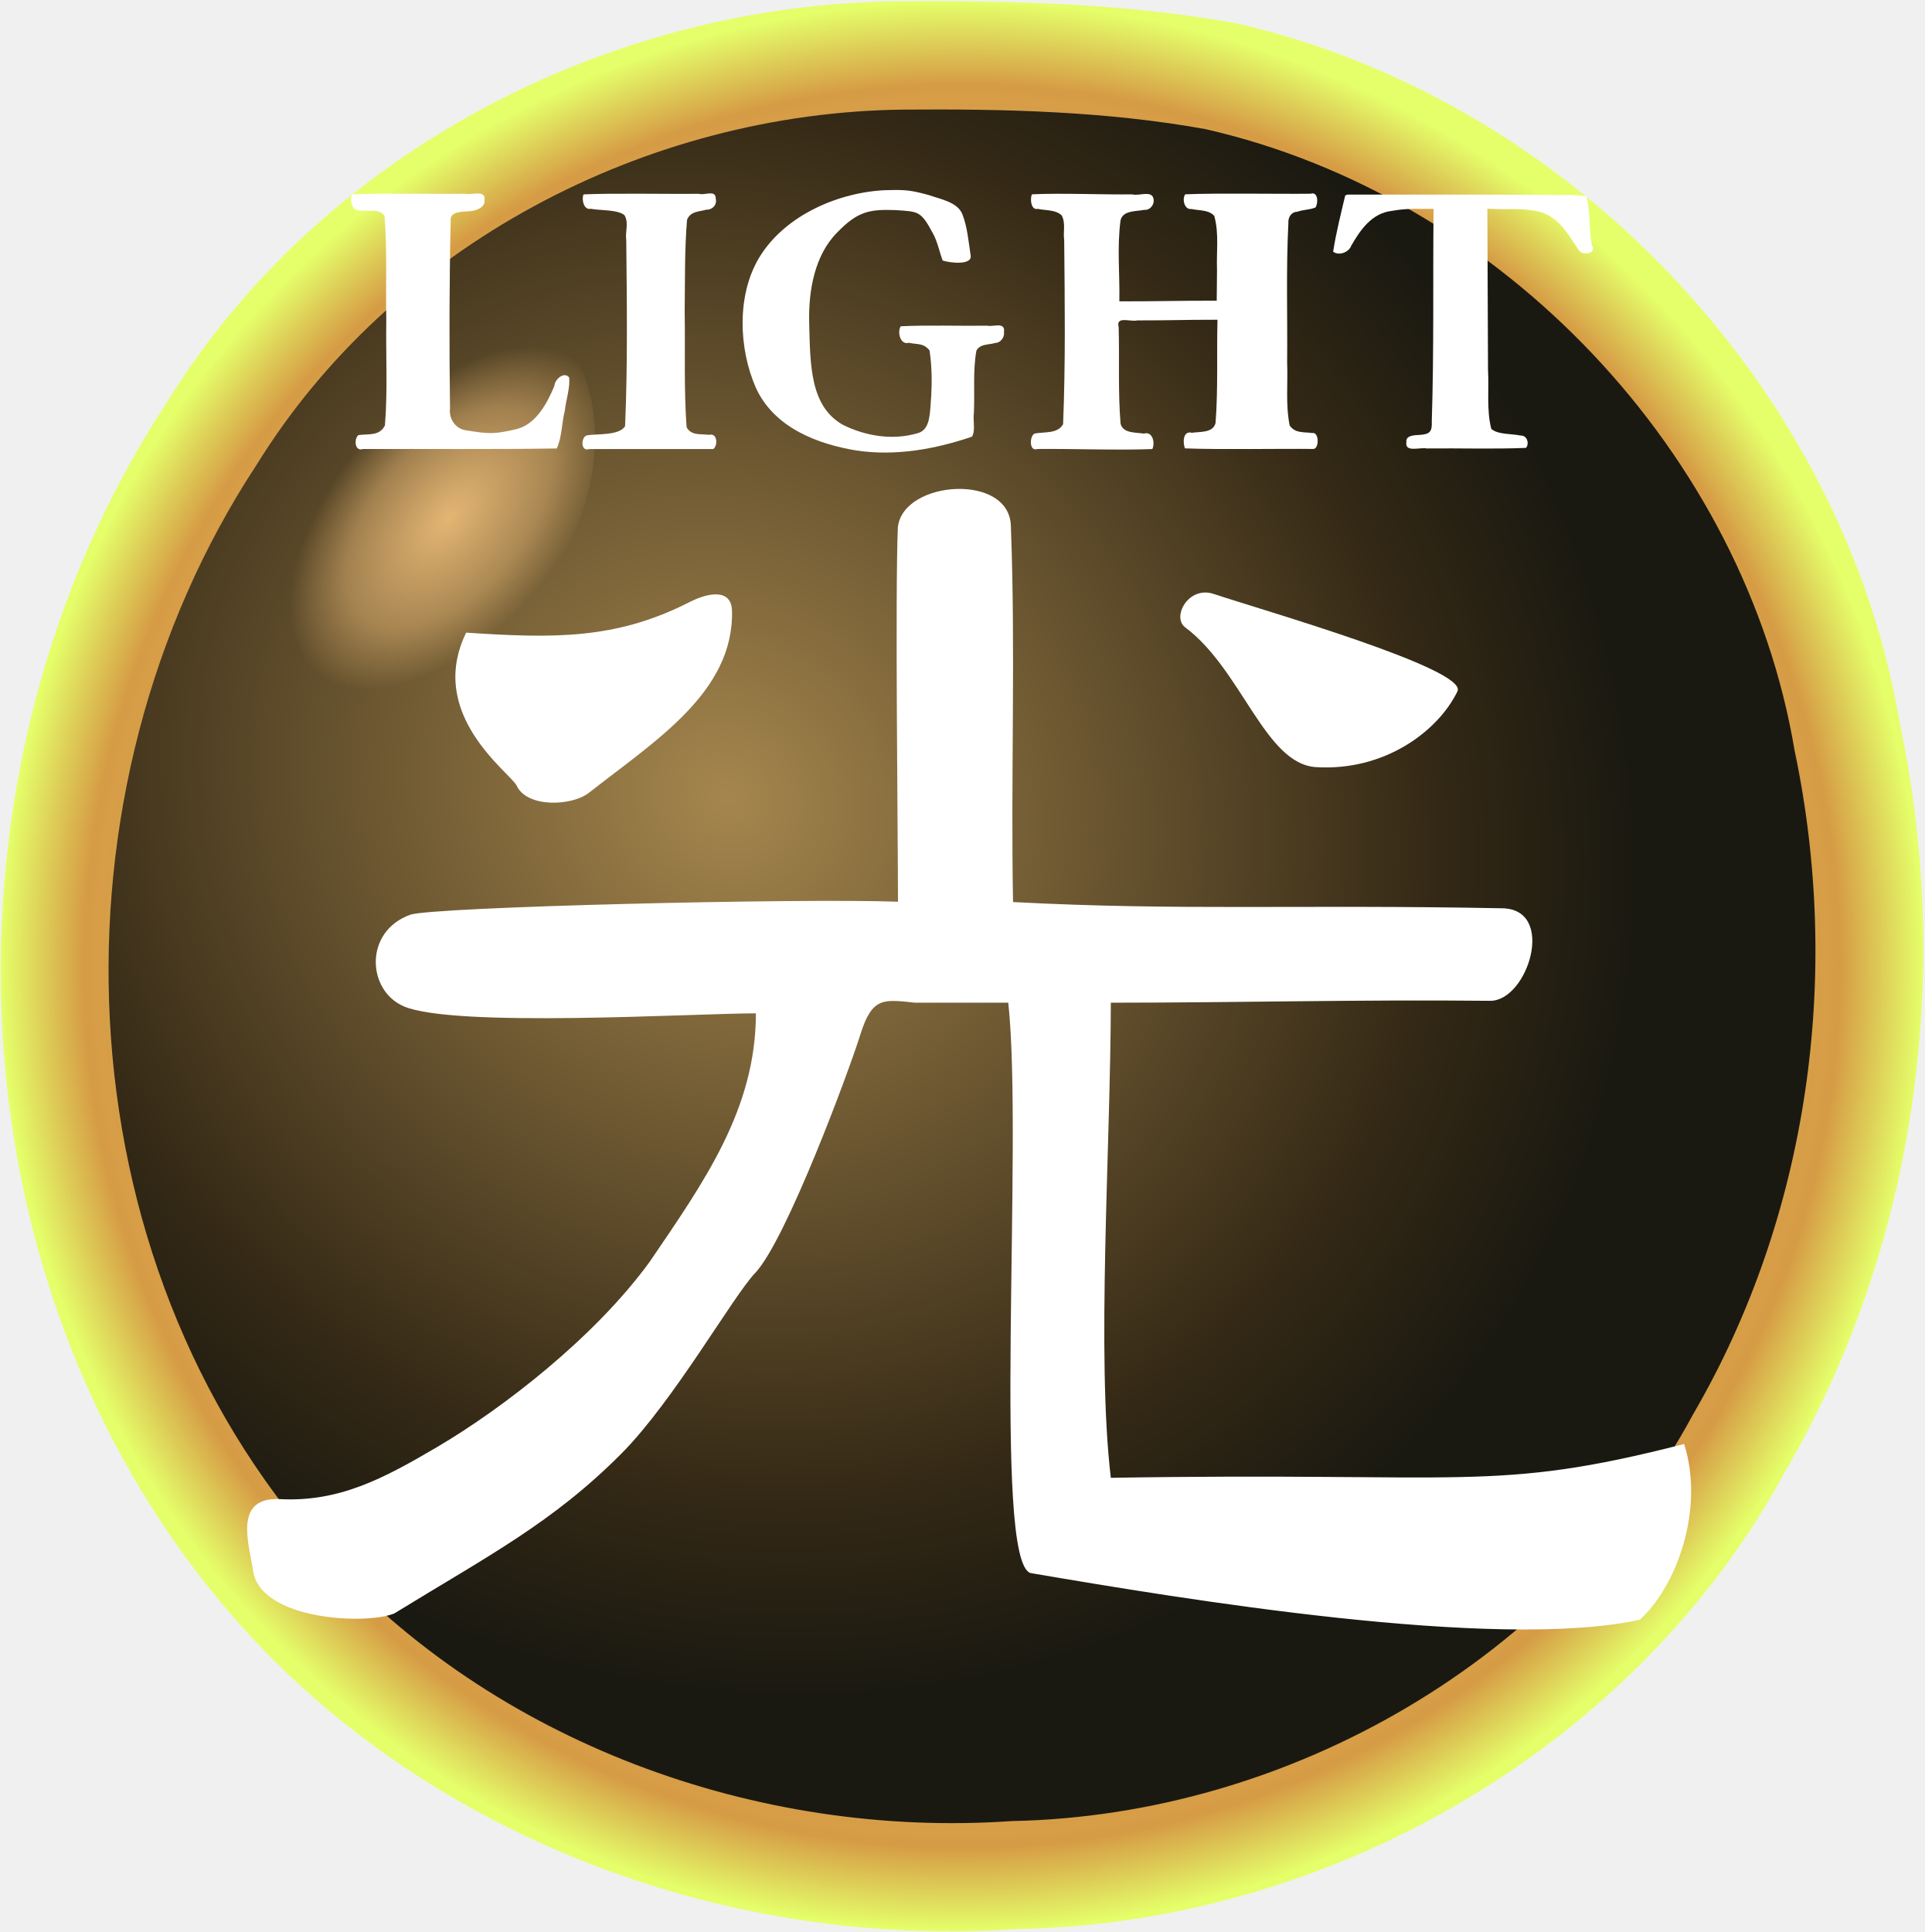
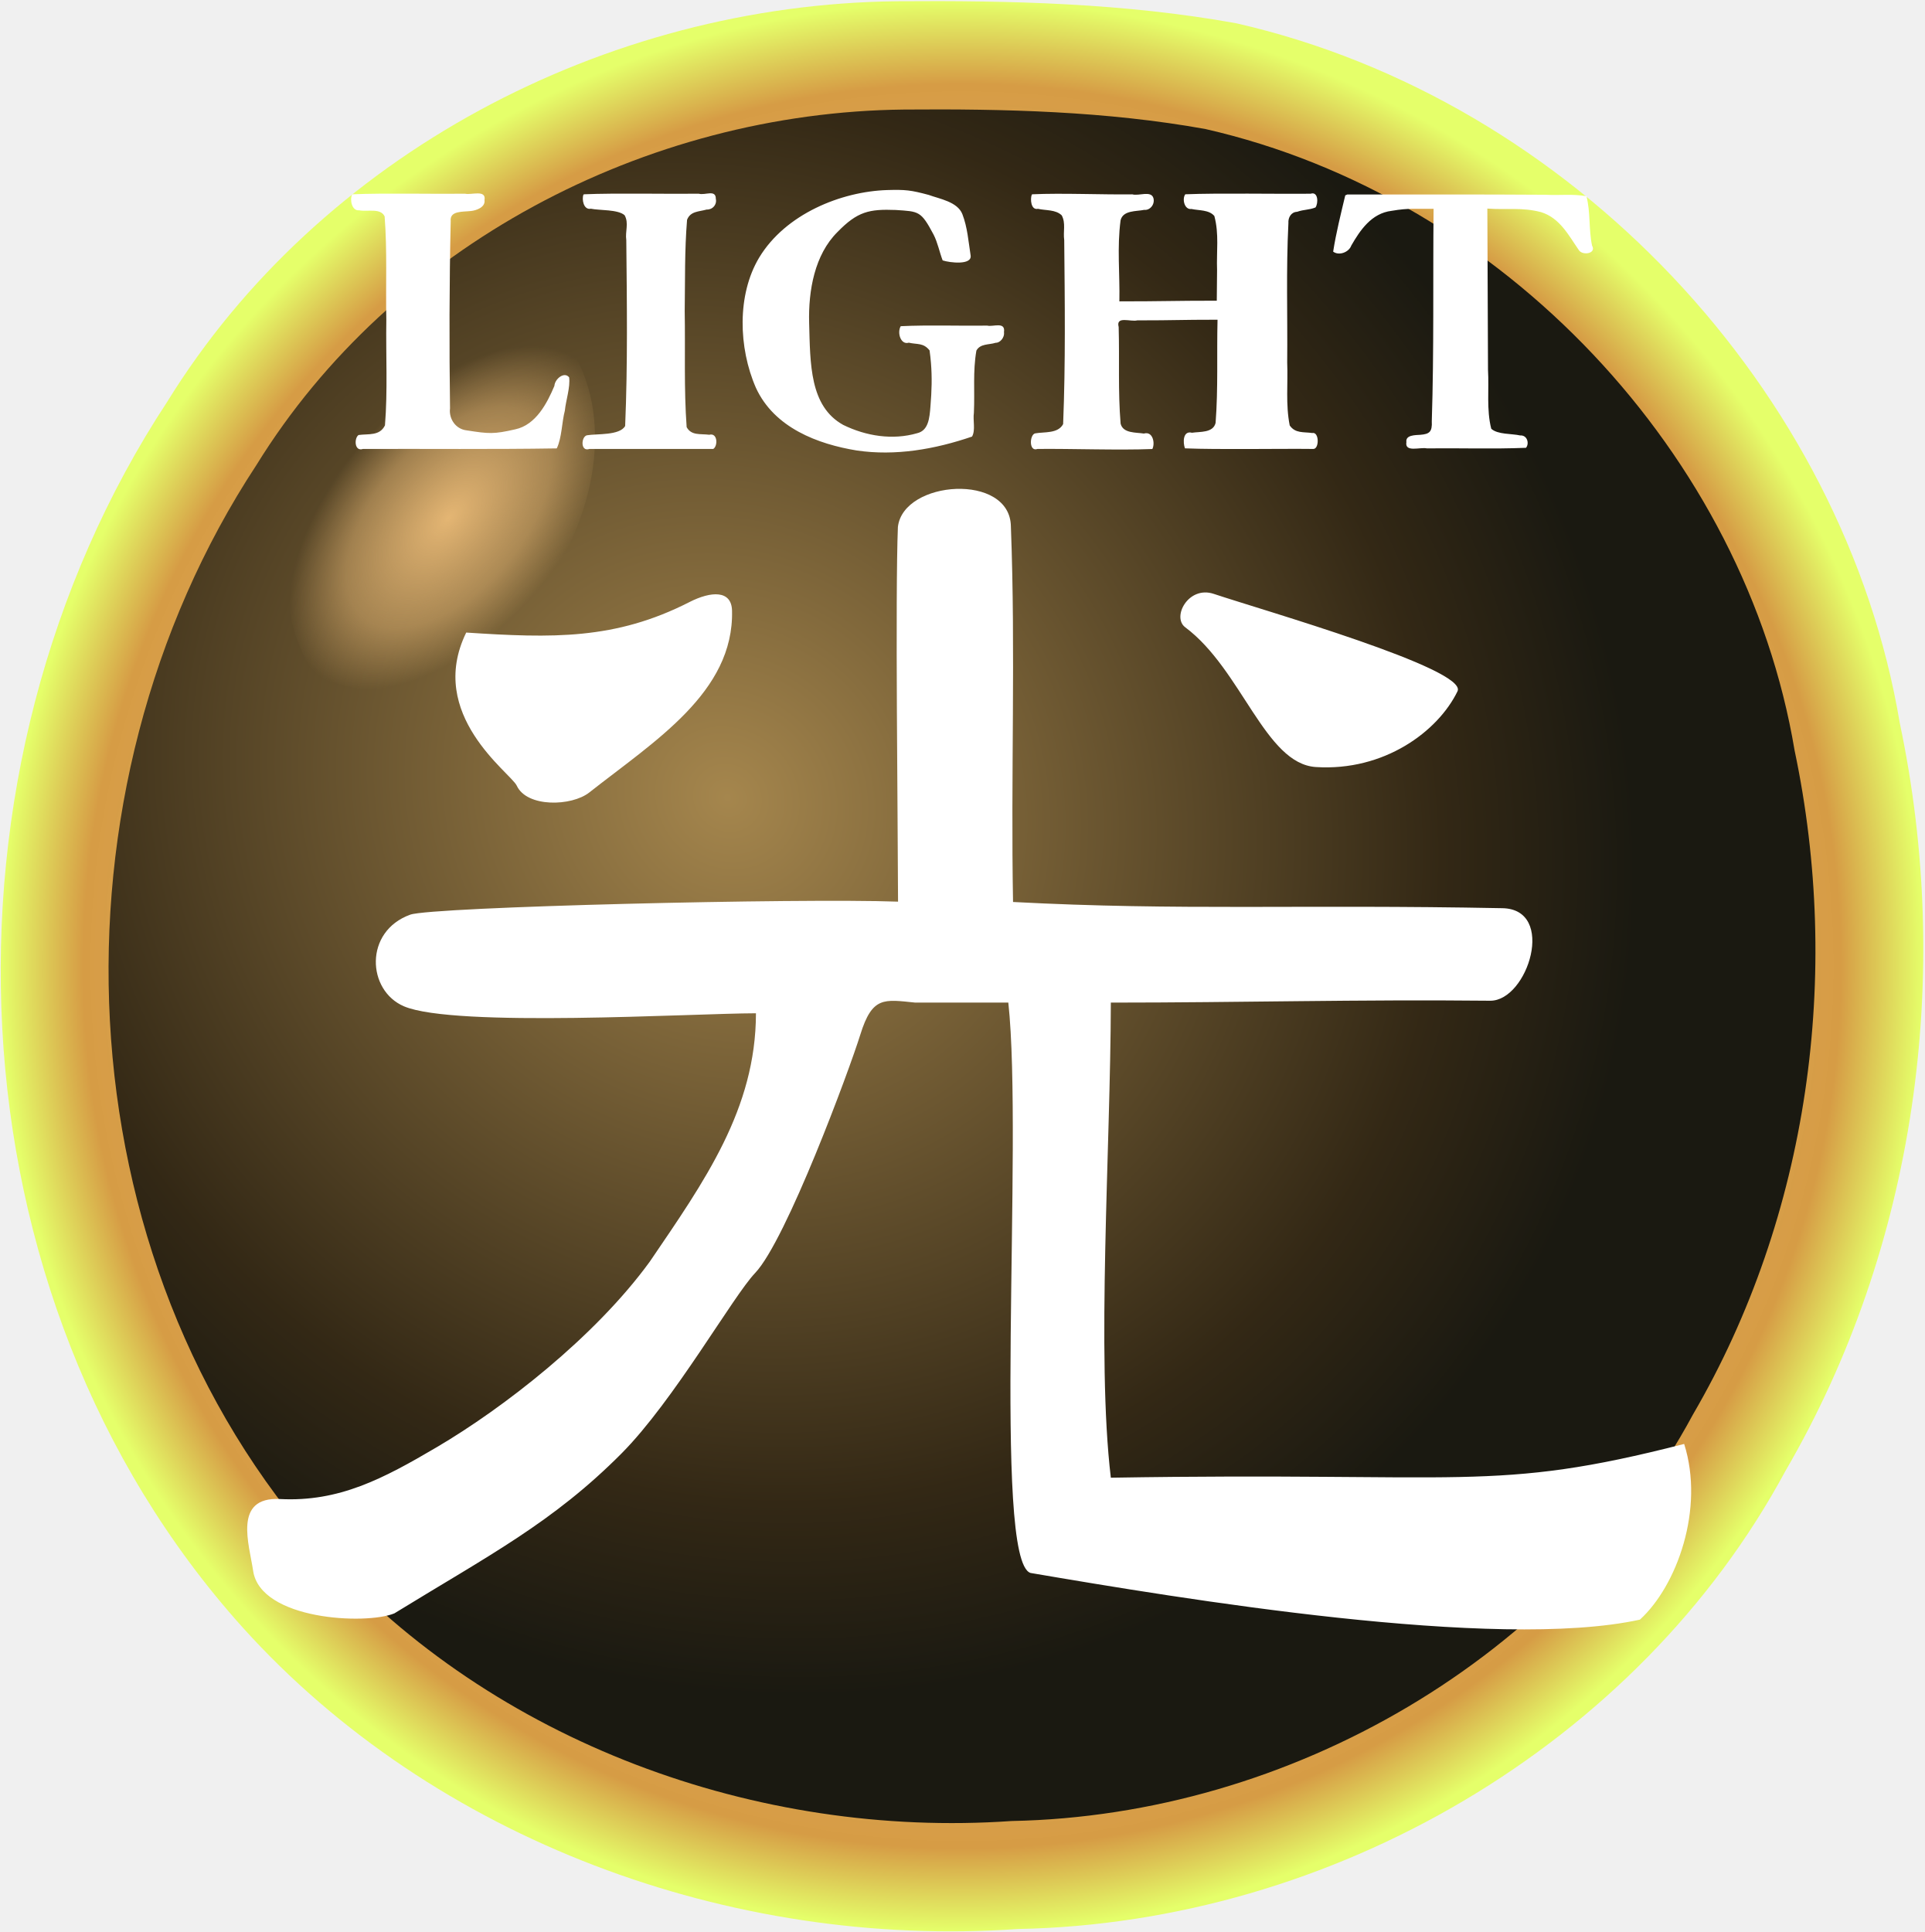
- <svg xmlns="http://www.w3.org/2000/svg" xmlns:xlink="http://www.w3.org/1999/xlink" width="76.852" height="77.152" id="svg3760" version="1.1">
-   <defs id="defs3762">
-     <linearGradient id="linearGradient4306">
-       <stop id="stop4308" offset="0" style="stop-color:#9f863f;stop-opacity:1" />
-       <stop style="stop-color:#332815;stop-opacity:1" offset="1" id="stop4310" />
-       <stop id="stop4312" offset="1" style="stop-color:#e9e560;stop-opacity:1" />
+ <svg xmlns="http://www.w3.org/2000/svg" xmlns:xlink="http://www.w3.org/1999/xlink" width="76.852" height="77.152">
+   <defs>
+     <linearGradient id="c">
+       <stop offset="0" style="stop-color:red;stop-opacity:1" />
+       <stop offset="1" style="stop-color:#f60;stop-opacity:1" />
    </linearGradient>
-     <linearGradient id="linearGradient4296">
-       <stop id="stop4298" offset="0" style="stop-color:#f0bf7a;stop-opacity:0.911;" />
-       <stop style="stop-color:#f0bf7a;stop-opacity:0.455;" offset="0.642" id="stop4300" />
-       <stop id="stop4302" offset="1" style="stop-color:#f0bf7a;stop-opacity:0;" />
+     <linearGradient xlink:href="#c" id="g" x1="143.5" x2="106.25" y1="22.902" y2="22.402" gradientTransform="translate(242.577 538.31)scale(.71709)" gradientUnits="userSpaceOnUse" />
+     <linearGradient id="d">
+       <stop offset="0" style="stop-color:#f3c87d;stop-opacity:.759" />
+       <stop offset=".914" style="stop-color:#d69c45;stop-opacity:1" />
+       <stop offset="1" style="stop-color:#e5ff6a;stop-opacity:1" />
    </linearGradient>
-     <linearGradient id="linearGradient4230">
-       <stop style="stop-color:#f0bf7a;stop-opacity:0.911;" offset="0" id="stop4232" />
-       <stop id="stop4292" offset="0.5" style="stop-color:#f0bf7a;stop-opacity:0.455;" />
-       <stop style="stop-color:#f0bf7a;stop-opacity:0;" offset="1" id="stop4234" />
+     <linearGradient id="e">
+       <stop offset="0" style="stop-color:#a5864d;stop-opacity:1" />
+       <stop offset=".786" style="stop-color:#332815;stop-opacity:1" />
+       <stop offset="1" style="stop-color:#1a1911;stop-opacity:1" />
    </linearGradient>
-     <linearGradient id="linearGradient3111">
-       <stop style="stop-color:#f3c87d;stop-opacity:0.759;" offset="0" id="stop3113" />
-       <stop id="stop3119" offset="0.914" style="stop-color:#d69c45;stop-opacity:1" />
-       <stop style="stop-color:#e5ff6a;stop-opacity:1" offset="1" id="stop3115" />
+     <linearGradient id="f">
+       <stop offset="0" style="stop-color:#f0bf7a;stop-opacity:.911" />
+       <stop offset=".642" style="stop-color:#f0bf7a;stop-opacity:.455" />
+       <stop offset="1" style="stop-color:#f0bf7a;stop-opacity:0" />
    </linearGradient>
-     <linearGradient id="linearGradient3101">
-       <stop style="stop-color:#a5864d;stop-opacity:1" offset="0" id="stop3103" />
-       <stop id="stop4238" offset="0.786" style="stop-color:#332815;stop-opacity:1" />
-       <stop style="stop-color:#1a1911;stop-opacity:1" offset="1" id="stop3105" />
-     </linearGradient>
-     <radialGradient xlink:href="#linearGradient4230" id="radialGradient4236" cx="306.6" cy="555.367" fx="306.6" fy="555.367" r="6.005" gradientTransform="matrix(0.6088642,0.5079639,-0.9099605,1.090712,625.3083,-205.9878)" gradientUnits="userSpaceOnUse" />
-     <radialGradient xlink:href="#linearGradient4306" id="radialGradient4304" cx="327.576" cy="574.454" fx="327.576" fy="574.454" r="39.672" gradientTransform="matrix(-1.8589783e-6,1.077061,-1.155144,-2.9470962e-6,991.2851,221.5813)" gradientUnits="userSpaceOnUse" />
-     <linearGradient y2="22.402" x2="106.25" y1="22.902" x1="143.5" gradientTransform="matrix(1.211341,0,0,1.211341,182.5363,525.1974)" gradientUnits="userSpaceOnUse" id="linearGradient6058" xlink:href="#linearGradient5507-3" />
-     <linearGradient id="linearGradient5507-3">
-       <stop style="stop-color:#ff0000;stop-opacity:1;" offset="0" id="stop5509-1" />
-       <stop style="stop-color:#ff6600;stop-opacity:1" offset="1" id="stop5511-9" />
-     </linearGradient>
-     <linearGradient y2="22.402" x2="106.25" y1="22.902" x1="143.5" gradientTransform="matrix(1.211341,0,0,1.211341,182.5363,525.1974)" gradientUnits="userSpaceOnUse" id="linearGradient7449" xlink:href="#linearGradient5507-3" />
-     <linearGradient id="linearGradient7451">
-       <stop style="stop-color:#ff0000;stop-opacity:1;" offset="0" id="stop7453" />
-       <stop style="stop-color:#ff6600;stop-opacity:1" offset="1" id="stop7455" />
-     </linearGradient>
-     <linearGradient y2="22.402" x2="106.25" y1="22.902" x1="143.5" gradientTransform="matrix(0.7170856,0,0,0.7170854,242.5769,538.3108)" gradientUnits="userSpaceOnUse" id="linearGradient7459" xlink:href="#linearGradient5507-3" />
-     <radialGradient xlink:href="#linearGradient3111-5" id="radialGradient4358-4" cx="327.813" cy="574.355" fx="327.813" fy="574.355" r="39.672" gradientTransform="matrix(1,0,0,1.023228,0,-13.34126)" gradientUnits="userSpaceOnUse" />
-     <linearGradient id="linearGradient3111-5">
-       <stop style="stop-color:#f3c87d;stop-opacity:0.759;" offset="0" id="stop3113-4" />
-       <stop id="stop3119-9" offset="0.914" style="stop-color:#d69c45;stop-opacity:1" />
-       <stop style="stop-color:#e5ff6a;stop-opacity:1" offset="1" id="stop3115-5" />
-     </linearGradient>
-     <radialGradient xlink:href="#linearGradient3101-4" id="radialGradient3107-6" cx="316.585" cy="568.734" fx="316.585" fy="568.734" r="35.221" gradientTransform="matrix(0.7473946,0.822666,-0.7583096,0.6889322,512.8008,-84.98461)" gradientUnits="userSpaceOnUse" />
-     <linearGradient id="linearGradient3101-4">
-       <stop style="stop-color:#a5864d;stop-opacity:1" offset="0" id="stop3103-8" />
-       <stop id="stop4238-2" offset="0.786" style="stop-color:#332815;stop-opacity:1" />
-       <stop style="stop-color:#1a1911;stop-opacity:1" offset="1" id="stop3105-1" />
-     </linearGradient>
-     <radialGradient xlink:href="#linearGradient4296-8" id="radialGradient4294-6" gradientUnits="userSpaceOnUse" gradientTransform="matrix(0.6088642,0.5079639,-0.9099605,1.090712,625.3083,-205.9878)" cx="306.6" cy="555.367" fx="306.6" fy="555.367" r="6.005" />
-     <linearGradient id="linearGradient4296-8">
-       <stop id="stop4298-3" offset="0" style="stop-color:#f0bf7a;stop-opacity:0.911;" />
-       <stop style="stop-color:#f0bf7a;stop-opacity:0.455;" offset="0.642" id="stop4300-1" />
-       <stop id="stop4302-4" offset="1" style="stop-color:#f0bf7a;stop-opacity:0;" />
-     </linearGradient>
+     <radialGradient xlink:href="#d" id="h" cx="327.813" cy="574.355" r="39.672" fx="327.813" fy="574.355" gradientTransform="matrix(1 0 0 1.02323 0 -13.341)" gradientUnits="userSpaceOnUse" />
+     <radialGradient xlink:href="#e" id="i" cx="316.585" cy="568.734" r="35.221" fx="316.585" fy="568.734" gradientTransform="matrix(.7474 .82267 -.75831 .68893 512.8 -84.985)" gradientUnits="userSpaceOnUse" />
+     <radialGradient xlink:href="#f" id="j" cx="306.6" cy="555.367" r="6.005" fx="306.6" fy="555.367" gradientTransform="rotate(39.838 596.88 759.819)scale(.79293 1.42045)" gradientUnits="userSpaceOnUse" />
  </defs>
-   <g id="layer1" transform="translate(-288.9848,-535.5256)">
-     <g id="g4793" transform="matrix(0.967666,0,0,0.9494436,10.18165,28.77122)">
-       <text xml:space="preserve" style="font-size:28.683px;font-style:normal;font-weight:normal;line-height:125%;letter-spacing:0px;word-spacing:0px;fill:url(#linearGradient7459);fill-opacity:1;stroke:none;font-family:StoneSerITCStd Medium;-inkscape-font-specification:StoneSerITCStd Medium" x="310.521" y="555.63" id="text5503" transform="scale(0.9905396,1.009551)">
-         <tspan id="tspan5505" x="310.521" y="555.63" style="font-size:4.303px;fill:url(#linearGradient7459);fill-opacity:1">Created by Falzar FZ</tspan>
-       </text>
-       <g transform="translate(0.00547206,0.0258127)" id="g3021">
-         <path style="fill:url(#radialGradient4358-4);fill-opacity:1;stroke:none" d="m 325.125,533.768 c -12.046,0.128 -23.831,6.478 -30.107,16.838 -9.983,15.476 -9.221,37.58 3.108,51.559 7.911,8.942 20.141,13.526 31.995,12.685 12.969,-0.255 25.579,-7.742 31.67,-19.258 5.399,-9.438 6.922,-20.84 4.726,-31.458 -2.298,-13.991 -13.544,-26.226 -27.386,-29.442 -4.606,-0.847 -9.333,-0.962 -14.005,-0.925 z" id="path3048" />
-         <path style="fill:url(#radialGradient3107-6);fill-opacity:1;stroke:none" d="m 325.427,538.322 c -10.695,0.114 -21.158,5.751 -26.729,14.949 -8.863,13.739 -8.186,33.363 2.759,45.774 7.023,7.938 17.881,12.009 28.406,11.262 11.514,-0.226 22.709,-6.874 28.117,-17.097 4.793,-8.379 6.146,-18.502 4.195,-27.929 -2.04,-12.422 -12.024,-23.283 -24.314,-26.138 -4.089,-0.752 -8.286,-0.854 -12.434,-0.821 z" id="path3048-4" />
-         <path style="fill:url(#radialGradient4294-6);fill-opacity:1;stroke:none" d="m 311.715,548.433 c -6.298,-1.468 -14.764,7.173 -10.63,13.64 6.561,3.43 14.323,-7.353 10.63,-13.64 z" id="path3109" />
-         <g id="g4771" transform="translate(-85.68223,0.4227259)" style="fill:#ffffff;fill-opacity:1">
-           <g style="fill:#ffffff;fill-opacity:1" transform="translate(-84.56768,0)" id="g4661">
-             <path style="fill:#ffffff;fill-opacity:1;stroke:none" d="m 495.417,555.457 c -0.113,2.836 0.001,12.462 0.006,15.759 -4.044,-0.152 -19.228,0.217 -20.13,0.548 -1.914,0.703 -1.787,3.191 -0.261,3.854 2.088,0.907 11.923,0.296 14.527,0.293 -0.004,4.024 -2.122,7.061 -4.377,10.44 -2.271,3.187 -6.065,6.175 -8.795,7.811 -2.21,1.325 -4.033,2.309 -6.473,2.181 -1.951,-0.103 -1.261,1.927 -1.107,3.013 0.294,2.073 4.655,2.289 5.83,1.795 3.88,-2.429 6.538,-3.816 9.382,-6.734 2.152,-2.209 4.593,-6.606 5.506,-7.581 1.287,-1.377 3.895,-8.557 4.341,-10.022 0.495,-1.625 0.979,-1.482 2.268,-1.351 1.28,0 2.56,0 3.84,0 0.626,5.857 -0.667,23.483 0.918,23.989 6.186,1.074 19.208,3.289 25.148,1.964 1.53,-1.423 2.676,-4.668 1.826,-7.391 -7.906,2.065 -8.943,1.17 -23.659,1.422 -0.6,-5.12 -0.015,-13.829 -2e-5,-19.984 5.349,0 10.175,-0.136 15.652,-0.079 1.558,0.016 2.752,-3.87 0.488,-3.892 -8.399,-0.167 -13.276,0.109 -20.176,-0.262 -0.096,-5.286 0.108,-10.513 -0.089,-15.792 -0.025,-2.271 -4.442,-1.955 -4.663,0.019 z" id="path4466" />
-             <path style="fill:#ffffff;fill-opacity:1;stroke:none" d="m 507.275,559.676 c 2.332,1.772 3.291,5.74 5.39,5.878 2.81,0.185 5.037,-1.488 5.847,-3.187 0.446,-0.937 -8.095,-3.426 -10.059,-4.096 -1.047,-0.357 -1.741,0.977 -1.178,1.404 z" id="path4468" />
-             <path style="fill:#ffffff;fill-opacity:1;stroke:none" d="m 486.811,558.618 c -3.063,1.591 -5.652,1.516 -9.209,1.281 -1.662,3.46 1.843,5.905 2.086,6.439 0.422,0.926 2.266,0.871 2.993,0.287 2.684,-2.156 5.974,-4.213 5.892,-7.648 -0.021,-0.873 -0.865,-0.825 -1.762,-0.359 z" id="path4470" />
-           </g>
-           <path id="path4692" d="m 388.324,541.477 c -0.101,0.223 -0.008,0.694 0.294,0.661 0.344,0.071 0.881,-0.111 1.049,0.255 0.111,1.444 0.041,2.903 0.071,4.354 -0.023,1.479 0.061,2.965 -0.056,4.437 -0.219,0.454 -0.672,0.346 -1.09,0.405 -0.185,0.126 -0.178,0.707 0.181,0.586 2.739,-0.009 5.265,0.02 7.999,-0.023 0.212,-0.445 0.208,-1.104 0.334,-1.589 0.038,-0.417 0.232,-0.985 0.176,-1.4 -0.202,-0.257 -0.589,0.069 -0.607,0.361 -0.301,0.727 -0.764,1.639 -1.61,1.826 -0.897,0.209 -1.095,0.19 -2.002,0.045 -0.467,-0.049 -0.749,-0.492 -0.695,-0.925 -0.034,-2.622 -0.031,-5.258 0.027,-7.88 -0.046,-0.442 0.499,-0.382 0.834,-0.422 0.209,-0.021 0.603,-0.152 0.561,-0.459 0.075,-0.455 -0.535,-0.207 -0.802,-0.269 -1.293,0.016 -3.353,-0.033 -4.636,0.024 l -0.028,0.013 z" style="fill:#ffffff;fill-opacity:1;stroke:none" />
-           <path id="path4694" d="m 397.873,541.477 c -0.074,0.193 10e-4,0.658 0.308,0.594 0.345,0.076 1.125,0.025 1.392,0.276 0.183,0.336 0.015,0.678 0.068,1.043 0.025,2.606 0.061,5.223 -0.048,7.82 -0.224,0.408 -1.175,0.32 -1.572,0.39 -0.246,0.046 -0.284,0.711 0.098,0.576 1.454,0 3.656,0 5.11,0 0.192,-0.116 0.188,-0.693 -0.166,-0.597 -0.36,-0.048 -0.737,0.044 -0.932,-0.321 -0.115,-1.621 -0.052,-3.254 -0.079,-4.881 0.018,-1.305 -0.008,-2.542 0.097,-3.838 0.137,-0.368 0.493,-0.341 0.807,-0.432 0.226,0.014 0.441,-0.199 0.379,-0.452 0.002,-0.406 -0.437,-0.137 -0.703,-0.214 -1.274,0.016 -3.468,-0.033 -4.732,0.024 l -0.028,0.013 z" style="fill:#ffffff;fill-opacity:1;stroke:none" />
-           <path id="path4696" d="m 410.404,541.286 c -1.89,0.061 -4.19,1.001 -5.279,2.842 -0.919,1.56 -0.856,3.794 -0.135,5.472 0.761,1.695 2.569,2.375 4.158,2.639 1.599,0.242 3.23,-0.051 4.763,-0.584 0.151,-0.272 0.031,-0.678 0.076,-1.001 0.042,-0.921 -0.048,-1.718 0.103,-2.615 0.157,-0.3 0.529,-0.24 0.789,-0.327 0.169,0.009 0.381,-0.202 0.35,-0.451 0.067,-0.459 -0.457,-0.211 -0.687,-0.272 -1.19,0.016 -2.393,-0.033 -3.574,0.024 -0.161,0.28 0.006,0.798 0.332,0.694 0.35,0.082 0.599,-0.006 0.859,0.324 0.024,0.18 0.043,0.354 0.057,0.524 0.049,0.61 0.032,1.174 -0.019,1.824 -0.038,0.503 -0.085,1.025 -0.549,1.136 -1.009,0.299 -2.11,0.123 -3.054,-0.35 -1.388,-0.785 -1.357,-2.576 -1.404,-4.288 -0.035,-1.372 0.23,-2.872 1.167,-3.821 0.829,-0.87 1.315,-0.972 2.405,-0.929 0.96,0.064 1.042,0.033 1.563,1.033 0.172,0.341 0.243,0.737 0.375,1.088 0.294,0.099 1.22,0.211 1.154,-0.212 -0.091,-0.589 -0.13,-1.18 -0.341,-1.733 -0.201,-0.526 -0.947,-0.644 -1.391,-0.811 -0.74,-0.202 -0.955,-0.226 -1.716,-0.204 z" style="fill:#ffffff;fill-opacity:1;stroke:none" />
-           <path id="path4698" d="m 416.375,541.477 c -0.07,0.193 -0.036,0.663 0.254,0.598 0.327,0.076 0.73,0.025 0.983,0.276 0.173,0.336 0.051,0.673 0.102,1.038 0.024,2.606 0.058,5.144 -0.045,7.741 -0.212,0.408 -0.777,0.32 -1.153,0.39 -0.233,0.046 -0.269,0.79 0.093,0.654 1.412,-0.016 3.339,0.06 4.742,0.003 0.123,-0.247 0.018,-0.763 -0.349,-0.65 -0.323,-0.055 -0.861,-3.9e-4 -0.961,-0.418 -0.111,-1.37 -0.041,-2.682 -0.079,-4.063 -0.126,-0.483 0.49,-0.208 0.767,-0.28 1.605,0 1.707,-0.028 3.311,-0.028 -0.035,1.473 0.029,2.878 -0.079,4.341 -0.102,0.428 -0.646,0.362 -0.975,0.413 -0.376,-0.101 -0.381,0.409 -0.289,0.656 1.423,0.058 3.867,0.008 5.298,0.025 0.248,0.003 0.246,-0.735 -0.048,-0.67 -0.354,-0.053 -0.695,0.024 -0.928,-0.318 -0.173,-0.889 -0.068,-1.743 -0.104,-2.651 0.019,-1.98 -0.047,-3.882 0.051,-5.857 -0.018,-0.238 0.114,-0.468 0.357,-0.478 0.297,-0.105 0.475,-0.07 0.761,-0.182 0.122,-0.182 0.113,-0.683 -0.199,-0.579 -1.389,0.016 -3.794,-0.033 -5.174,0.024 -0.142,0.192 -0.038,0.66 0.252,0.618 0.31,0.071 0.725,0.027 0.947,0.295 0.201,0.765 0.082,1.493 0.111,2.278 -0.004,0.428 -0.008,0.856 -0.012,1.284 -1.84,0 -2.179,0.028 -4.019,0.028 0.022,-1.165 -0.1,-2.257 0.05,-3.412 0.103,-0.425 0.65,-0.366 0.978,-0.437 0.239,0.028 0.449,-0.238 0.376,-0.497 -0.097,-0.324 -0.605,-0.076 -0.869,-0.154 -1.206,0.016 -2.927,-0.061 -4.124,-0.003 l -0.026,0.013 z" style="fill:#ffffff;fill-opacity:1;stroke:none" />
-           <path id="path4700" d="m 429.312,541.51 c -0.181,0.781 -0.38,1.579 -0.498,2.366 0.241,0.186 0.649,0.025 0.747,-0.253 0.359,-0.634 0.828,-1.362 1.67,-1.463 0.727,-0.126 0.992,-0.072 1.727,-0.085 -0.031,2.978 0.02,5.962 -0.074,8.936 0.024,0.451 -0.102,0.537 -0.468,0.569 -0.217,0.015 -0.621,0.006 -0.579,0.307 -0.076,0.451 0.565,0.203 0.845,0.265 1.362,-0.016 2.739,0.033 4.091,-0.024 0.143,-0.172 0.059,-0.54 -0.242,-0.521 -0.347,-0.08 -0.929,-0.032 -1.192,-0.281 -0.201,-0.805 -0.087,-1.654 -0.134,-2.479 -0.011,-2.26 -0.017,-4.521 -0.027,-6.781 0.816,0.061 1.424,-0.063 2.217,0.149 0.789,0.249 1.152,1.008 1.571,1.615 0.166,0.218 0.72,0.122 0.534,-0.204 -0.146,-0.692 -0.058,-1.399 -0.234,-2.081 -0.594,-0.104 -1.077,-0.027 -1.687,-0.06 -2.727,-0.018 -5.455,-0.007 -8.182,-0.01 l -0.055,0.024 -0.029,0.013 z" style="fill:#ffffff;fill-opacity:1;stroke:none" />
-         </g>
-       </g>
+   <text xml:space="preserve" x="310.521" y="555.63" style="font-size:28.683px;font-style:normal;font-weight:400;line-height:125%;letter-spacing:0;word-spacing:0;fill:url(#g);fill-opacity:1;stroke:none;font-family:StoneSerITCStd Medium;-inkscape-font-specification:StoneSerITCStd Medium" transform="translate(-278.803 -506.754)scale(.95851)">
+     <tspan x="310.521" y="555.63" style="font-size:4.303px;fill:url(#g);fill-opacity:1">Created by Falzar FZ</tspan>
+   </text>
+   <path d="M325.125 533.768c-12.046.128-23.831 6.478-30.107 16.838-9.984 15.476-9.221 37.58 3.108 51.559 7.91 8.942 20.14 13.526 31.995 12.685 12.969-.255 25.58-7.742 31.67-19.258 5.398-9.438 6.922-20.84 4.725-31.458-2.298-13.991-13.543-26.225-27.386-29.441-4.606-.848-9.333-.962-14.005-.925" style="fill:url(#h);fill-opacity:1;stroke:none" transform="matrix(.96767 0 0 .94944 -278.798 -506.73)" />
+   <path d="M325.427 538.322c-10.695.113-21.158 5.751-26.73 14.949-8.863 13.74-8.186 33.363 2.76 45.774 7.023 7.938 17.881 12.009 28.405 11.262 11.514-.226 22.71-6.874 28.117-17.097 4.793-8.38 6.145-18.502 4.195-27.929-2.04-12.422-12.024-23.283-24.313-26.139-4.09-.752-8.286-.854-12.434-.82" style="fill:url(#i);fill-opacity:1;stroke:none" transform="matrix(.96767 0 0 .94944 -278.798 -506.73)" />
+   <path d="M311.715 548.433c-6.298-1.468-14.764 7.173-10.63 13.64 6.56 3.43 14.322-7.353 10.63-13.64" style="fill:url(#j);fill-opacity:1;stroke:none" transform="matrix(.96767 0 0 .94944 -278.798 -506.73)" />
+   <g style="fill:#fff;fill-opacity:1">
+     <g style="fill:#fff;fill-opacity:1">
+       <path d="M495.417 555.457c-.113 2.836 0 12.462.006 15.759-4.044-.152-19.228.217-20.13.547-1.914.703-1.787 3.192-.26 3.855 2.087.906 11.923.296 14.526.293-.004 4.024-2.122 7.061-4.377 10.44-2.272 3.187-6.065 6.174-8.795 7.81-2.21 1.326-4.032 2.31-6.473 2.181-1.95-.102-1.261 1.928-1.107 3.013.294 2.074 4.655 2.29 5.83 1.796 3.88-2.429 6.538-3.816 9.382-6.734 2.152-2.209 4.593-6.606 5.506-7.582 1.287-1.376 3.894-8.557 4.34-10.022.495-1.626.98-1.483 2.269-1.351h3.84c.625 5.857-.668 23.483.917 23.989 6.186 1.074 19.209 3.29 25.148 1.964 1.53-1.422 2.676-4.668 1.826-7.39-7.906 2.065-8.944 1.17-23.66 1.42-.6-5.12-.015-13.828 0-19.983 5.35 0 10.176-.136 15.653-.079 1.557.016 2.752-3.87.488-3.892-8.399-.166-13.277.11-20.177-.261-.095-5.287.109-10.514-.089-15.792-.025-2.271-4.442-1.955-4.663.019z" style="fill:#fff;fill-opacity:1;stroke:none" transform="matrix(.96767 0 0 .94944 -443.543 -506.329)" />
+       <path d="M507.275 559.676c2.332 1.772 3.292 5.74 5.39 5.878 2.81.185 5.037-1.488 5.847-3.187.446-.936-8.096-3.425-10.059-4.096-1.047-.357-1.74.977-1.178 1.405M486.81 558.618c-3.062 1.591-5.651 1.516-9.208 1.28-1.662 3.46 1.843 5.906 2.086 6.44.421.926 2.266.87 2.992.287 2.684-2.157 5.974-4.213 5.892-7.648-.02-.873-.864-.825-1.761-.36" style="fill:#fff;fill-opacity:1;stroke:none" transform="matrix(.96767 0 0 .94944 -443.543 -506.329)" />
    </g>
+     <path d="M388.324 541.477c-.1.223-.008.694.294.661.344.07.88-.11 1.05.256.11 1.443.04 2.903.07 4.353-.023 1.479.06 2.966-.056 4.437-.22.454-.673.346-1.09.405-.185.127-.178.707.181.586 2.74-.009 5.265.02 7.999-.023.211-.445.207-1.104.334-1.59.038-.417.231-.984.176-1.399-.202-.257-.59.069-.608.36-.3.728-.764 1.64-1.61 1.826-.896.21-1.094.19-2.001.046-.467-.049-.75-.492-.696-.925-.034-2.622-.03-5.259.028-7.88-.046-.442.499-.382.834-.423.209-.02.603-.151.561-.458.076-.455-.535-.207-.802-.269-1.293.016-3.352-.032-4.636.024zM397.873 541.477c-.074.193.001.658.308.594.345.076 1.125.024 1.392.276.183.335.015.678.068 1.043.025 2.605.061 5.222-.047 7.82-.225.407-1.175.32-1.572.39-.246.046-.284.71.098.575h5.11c.193-.116.189-.693-.166-.597-.36-.048-.737.045-.932-.32-.116-1.621-.052-3.255-.08-4.882.019-1.304-.007-2.542.097-3.838.137-.368.493-.34.808-.432a.37.37 0 0 0 .379-.452c.002-.406-.438-.137-.703-.214-1.274.016-3.468-.032-4.732.024zM410.404 541.286c-1.89.062-4.19 1-5.28 2.842-.918 1.56-.855 3.794-.135 5.472.761 1.694 2.57 2.374 4.158 2.639 1.6.242 3.23-.05 4.763-.584.151-.272.03-.678.076-1.001.042-.92-.048-1.718.103-2.615.157-.3.529-.24.79-.328.168.01.38-.201.349-.45.067-.46-.457-.211-.687-.273-1.19.016-2.393-.033-3.574.024-.161.28.006.798.332.694.35.083.599-.006.858.324q.037.27.057.524c.049.61.032 1.174-.02 1.824-.037.503-.084 1.024-.549 1.135-1.009.3-2.11.123-3.054-.35-1.388-.785-1.357-2.576-1.404-4.288-.036-1.372.23-2.872 1.167-3.821.829-.87 1.314-.972 2.405-.93.96.065 1.041.033 1.563 1.034.172.341.243.737.375 1.087.294.099 1.22.21 1.154-.211-.091-.589-.13-1.18-.34-1.734-.202-.525-.948-.643-1.391-.81-.74-.202-.956-.226-1.716-.204M416.375 541.477c-.07.193-.036.663.255.598.326.077.73.025.982.276.174.336.051.674.102 1.039.024 2.605.057 5.144-.045 7.74-.213.409-.777.32-1.153.39-.233.047-.269.79.093.655 1.412-.016 3.339.06 4.742.003.123-.247.018-.763-.35-.65-.322-.055-.86 0-.96-.418-.111-1.37-.042-2.682-.08-4.063-.125-.483.491-.208.768-.28 1.605 0 1.707-.027 3.312-.027-.035 1.473.029 2.878-.08 4.34-.102.428-.646.362-.975.414-.376-.101-.38.409-.289.656 1.424.058 3.868.008 5.298.025.248.003.247-.735-.047-.67-.354-.053-.696.024-.928-.318-.173-.89-.068-1.744-.104-2.651.019-1.98-.048-3.883.05-5.858-.017-.238.115-.468.358-.477.297-.105.475-.07.76-.183.123-.182.113-.683-.199-.578-1.389.016-3.794-.033-5.174.024-.141.192-.038.66.253.618.31.07.725.027.946.296.201.765.083 1.493.112 2.278l-.012 1.284c-1.84 0-2.179.028-4.02.028.023-1.165-.1-2.257.05-3.412.104-.426.65-.367.978-.437.239.028.45-.238.376-.498-.097-.324-.605-.076-.869-.154-1.206.017-2.927-.06-4.124-.003zM429.312 541.51c-.182.781-.38 1.58-.499 2.366.242.186.65.025.747-.254.359-.634.828-1.362 1.67-1.463.727-.126.992-.071 1.727-.085-.03 2.978.02 5.963-.074 8.936.024.451-.102.538-.468.57-.217.015-.621.005-.58.306-.075.451.566.203.845.265 1.362-.016 2.74.033 4.091-.024.143-.172.06-.54-.242-.52-.348-.081-.929-.033-1.192-.282-.201-.805-.087-1.654-.134-2.478-.011-2.26-.017-4.521-.027-6.782.816.061 1.425-.063 2.218.15.789.248 1.152 1.007 1.57 1.614.166.219.72.123.534-.204-.145-.692-.058-1.399-.233-2.081-.595-.104-1.077-.027-1.687-.06-2.727-.02-5.455-.008-8.182-.011l-.055.024z" style="fill:#fff;fill-opacity:1;stroke:none" transform="matrix(.96767 0 0 .94944 -361.71 -506.329)" />
  </g>
</svg>
